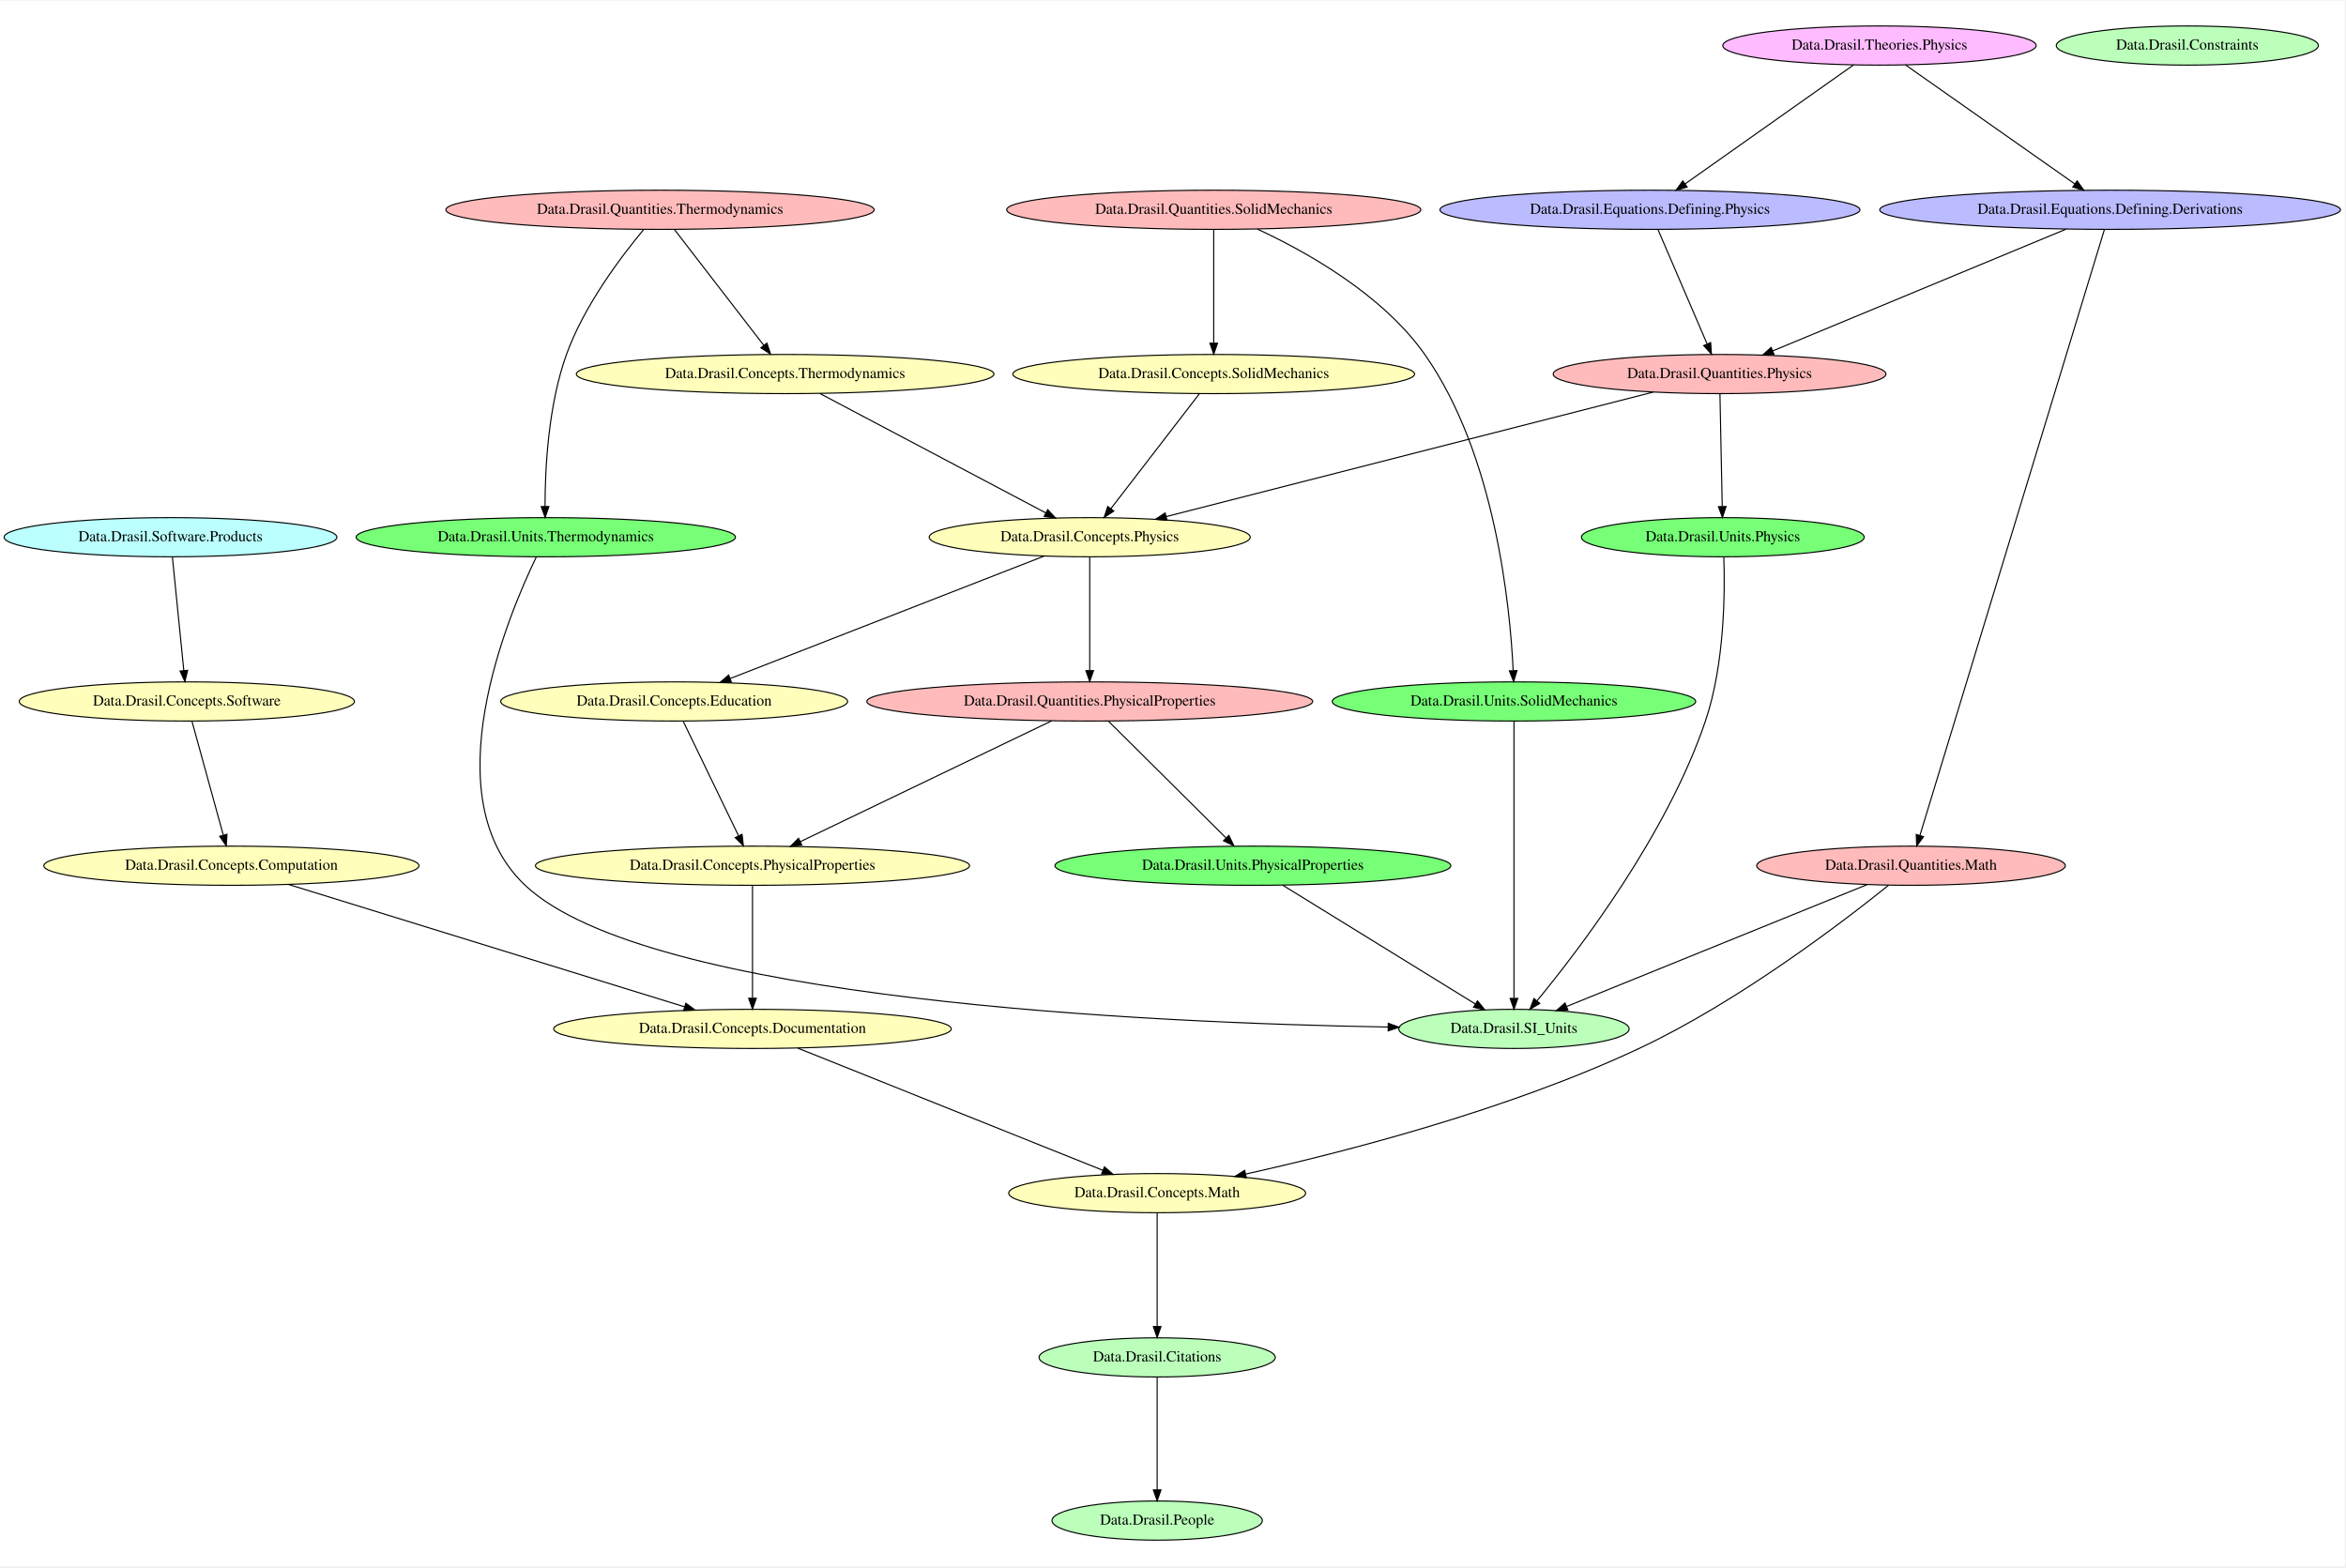
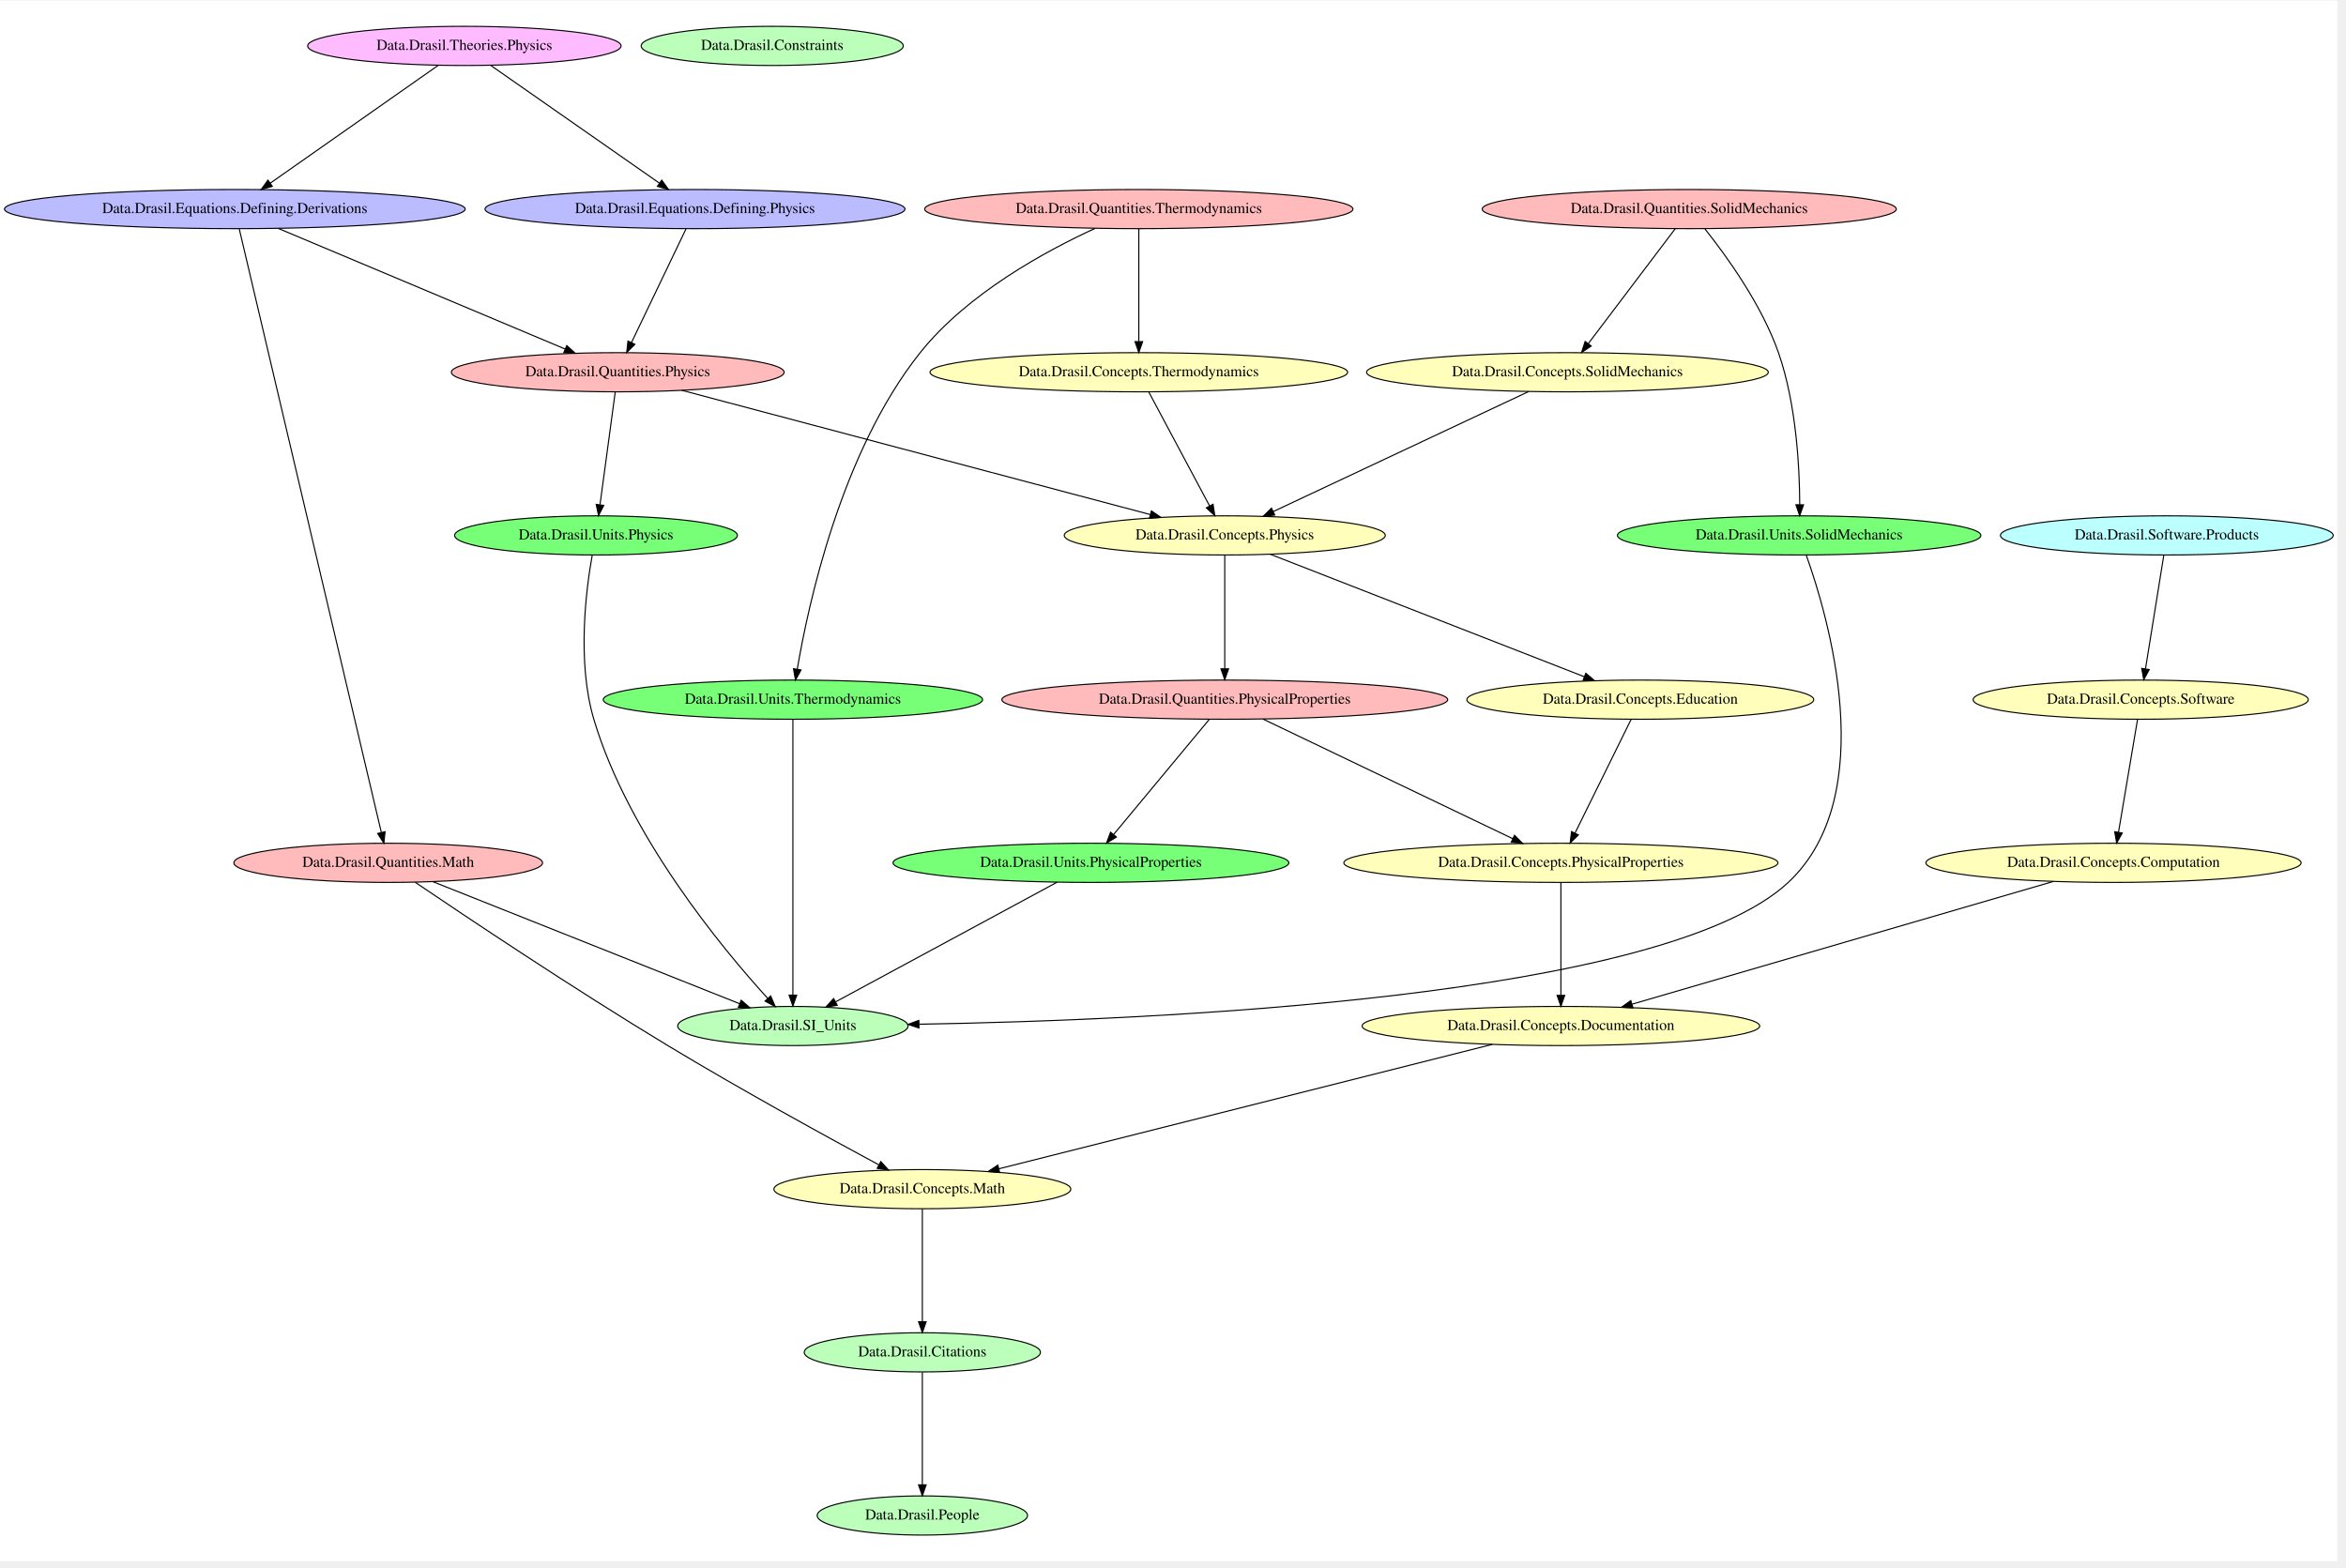
<svg xmlns="http://www.w3.org/2000/svg" width="431pt" height="288pt" viewBox="0.00 0.00 431.32 288.00">
-   <g id="graph0" class="graph" transform="scale(0.2 0.2) rotate(0) translate(4 1435.33)">
-     <polygon fill="white" stroke="transparent" points="-4,4 -4,-1435.33 2151.62,-1435.33 2151.62,4 -4,4" />
+   <g id="graph0" class="graph" transform="scale(0.2 0.2) rotate(0) translate(4 1430.67)">
+     <polygon fill="white" stroke="transparent" points="-4,4 -4,-1430.67 2144.62,-1430.67 2144.62,4 -4,4" />
    <g id="node1" class="node">
-       <ellipse fill="#bbffbb" stroke="black" cx="1387.74" cy="-490" rx="105.88" ry="18" />
-       <text text-anchor="middle" x="1387.74" y="-486.3" font-family="Times,serif" font-size="14.00">Data.Drasil.SI_Units</text>
+       <ellipse fill="#bbffbb" stroke="black" cx="843.88" cy="-188" rx="108.58" ry="18" />
+       <text text-anchor="middle" x="843.88" y="-184.3" font-family="Times,serif" font-size="14.00">Data.Drasil.Citations</text>
+     </g>
+     <g id="node4" class="node">
+       <ellipse fill="#bbffbb" stroke="black" cx="843.88" cy="-38" rx="96.68" ry="18" />
+       <text text-anchor="middle" x="843.88" y="-34.3" font-family="Times,serif" font-size="14.00">Data.Drasil.People</text>
+     </g>
+     <g id="edge25" class="edge">
+       <path fill="none" stroke="black" d="M843.88,-169.73C843.88,-144.33 843.88,-96.65 843.88,-66.43" />
+       <polygon fill="black" stroke="black" points="847.38,-66.16 843.88,-56.16 840.38,-66.16 847.38,-66.16" />
    </g>
    <g id="node2" class="node">
-       <ellipse fill="#bbffbb" stroke="black" cx="2006.74" cy="-1394" rx="120.48" ry="18" />
-       <text text-anchor="middle" x="2006.74" y="-1390.3" font-family="Times,serif" font-size="14.00">Data.Drasil.Constraints</text>
+       <ellipse fill="#bbffbb" stroke="black" cx="705.88" cy="-1389" rx="120.48" ry="18" />
+       <text text-anchor="middle" x="705.88" y="-1385.3" font-family="Times,serif" font-size="14.00">Data.Drasil.Constraints</text>
    </g>
    <g id="node3" class="node">
-       <ellipse fill="#bbffbb" stroke="black" cx="1059.74" cy="-188" rx="108.58" ry="18" />
-       <text text-anchor="middle" x="1059.74" y="-184.3" font-family="Times,serif" font-size="14.00">Data.Drasil.Citations</text>
-     </g>
-     <g id="node4" class="node">
-       <ellipse fill="#bbffbb" stroke="black" cx="1059.74" cy="-38" rx="96.68" ry="18" />
-       <text text-anchor="middle" x="1059.74" y="-34.3" font-family="Times,serif" font-size="14.00">Data.Drasil.People</text>
+       <ellipse fill="#bbffbb" stroke="black" cx="724.88" cy="-488" rx="105.88" ry="18" />
+       <text text-anchor="middle" x="724.88" y="-484.3" font-family="Times,serif" font-size="14.00">Data.Drasil.SI_Units</text>
+     </g>
+     <g id="node5" class="node">
+       <ellipse fill="#ffffbb" stroke="black" cx="1430.88" cy="-638" rx="199.56" ry="18" />
+       <text text-anchor="middle" x="1430.88" y="-634.3" font-family="Times,serif" font-size="14.00">Data.Drasil.Concepts.PhysicalProperties</text>
+     </g>
+     <g id="node8" class="node">
+       <ellipse fill="#ffffbb" stroke="black" cx="1430.88" cy="-488" rx="182.77" ry="18" />
+       <text text-anchor="middle" x="1430.88" y="-484.3" font-family="Times,serif" font-size="14.00">Data.Drasil.Concepts.Documentation</text>
+     </g>
+     <g id="edge13" class="edge">
+       <path fill="none" stroke="black" d="M1430.88,-619.73C1430.88,-594.33 1430.88,-546.65 1430.88,-516.43" />
+       <polygon fill="black" stroke="black" points="1434.38,-516.16 1430.88,-506.16 1427.38,-516.16 1434.38,-516.16" />
+     </g>
+     <g id="node6" class="node">
+       <ellipse fill="#ffffbb" stroke="black" cx="1503.88" cy="-788" rx="159.47" ry="18" />
+       <text text-anchor="middle" x="1503.88" y="-784.3" font-family="Times,serif" font-size="14.00">Data.Drasil.Concepts.Education</text>
+     </g>
+     <g id="edge12" class="edge">
+       <path fill="none" stroke="black" d="M1495.51,-770.02C1482.87,-744.4 1458.81,-695.63 1443.88,-665.36" />
+       <polygon fill="black" stroke="black" points="1446.95,-663.66 1439.38,-656.24 1440.67,-666.75 1446.95,-663.66" />
+     </g>
+     <g id="node7" class="node">
+       <ellipse fill="#ffffbb" stroke="black" cx="843.88" cy="-338" rx="136.48" ry="18" />
+       <text text-anchor="middle" x="843.88" y="-334.3" font-family="Times,serif" font-size="14.00">Data.Drasil.Concepts.Math</text>
+     </g>
+     <g id="edge11" class="edge">
+       <path fill="none" stroke="black" d="M843.88,-319.73C843.88,-294.33 843.88,-246.65 843.88,-216.43" />
+       <polygon fill="black" stroke="black" points="847.38,-216.16 843.88,-206.16 840.38,-216.16 847.38,-216.16" />
+     </g>
+     <g id="edge10" class="edge">
+       <path fill="none" stroke="black" d="M1367.78,-471.09C1257.3,-443.23 1029.61,-385.83 914.22,-356.73" />
+       <polygon fill="black" stroke="black" points="914.97,-353.31 904.42,-354.26 913.26,-360.1 914.97,-353.31" />
+     </g>
+     <g id="node9" class="node">
+       <ellipse fill="#ffffbb" stroke="black" cx="1963.88" cy="-788" rx="154.07" ry="18" />
+       <text text-anchor="middle" x="1963.88" y="-784.3" font-family="Times,serif" font-size="14.00">Data.Drasil.Concepts.Software</text>
+     </g>
+     <g id="node11" class="node">
+       <ellipse fill="#ffffbb" stroke="black" cx="1938.88" cy="-638" rx="172.47" ry="18" />
+       <text text-anchor="middle" x="1938.88" y="-634.3" font-family="Times,serif" font-size="14.00">Data.Drasil.Concepts.Computation</text>
+     </g>
+     <g id="edge9" class="edge">
+       <path fill="none" stroke="black" d="M1960.96,-769.73C1956.66,-744.22 1948.55,-696.23 1943.45,-666.03" />
+       <polygon fill="black" stroke="black" points="1946.9,-665.43 1941.78,-656.16 1939.99,-666.6 1946.9,-665.43" />
+     </g>
+     <g id="node10" class="node">
+       <ellipse fill="#ffffbb" stroke="black" cx="1436.88" cy="-1089" rx="184.67" ry="18" />
+       <text text-anchor="middle" x="1436.88" y="-1085.3" font-family="Times,serif" font-size="14.00">Data.Drasil.Concepts.SolidMechanics</text>
+     </g>
+     <g id="node12" class="node">
+       <ellipse fill="#ffffbb" stroke="black" cx="1121.88" cy="-939" rx="147.57" ry="18" />
+       <text text-anchor="middle" x="1121.88" y="-935.3" font-family="Times,serif" font-size="14.00">Data.Drasil.Concepts.Physics</text>
+     </g>
+     <g id="edge8" class="edge">
+       <path fill="none" stroke="black" d="M1401.36,-1071.31C1343.66,-1044.2 1229.69,-990.65 1166.58,-961" />
+       <polygon fill="black" stroke="black" points="1167.81,-957.71 1157.27,-956.63 1164.84,-964.05 1167.81,-957.71" />
+     </g>
+     <g id="edge7" class="edge">
+       <path fill="none" stroke="black" d="M1883.55,-620.88C1789.1,-593.36 1597.23,-537.46 1496.3,-508.06" />
+       <polygon fill="black" stroke="black" points="1497.11,-504.65 1486.53,-505.21 1495.15,-511.37 1497.11,-504.65" />
+     </g>
+     <g id="edge5" class="edge">
+       <path fill="none" stroke="black" d="M1163.85,-921.63C1234.3,-894.15 1376.08,-838.85 1452.41,-809.08" />
+       <polygon fill="black" stroke="black" points="1453.79,-812.29 1461.84,-805.4 1451.25,-805.77 1453.79,-812.29" />
+     </g>
+     <g id="node16" class="node">
+       <ellipse fill="#ffbbbb" stroke="black" cx="1121.88" cy="-788" rx="204.96" ry="18" />
+       <text text-anchor="middle" x="1121.88" y="-784.3" font-family="Times,serif" font-size="14.00">Data.Drasil.Quantities.PhysicalProperties</text>
+     </g>
+     <g id="edge6" class="edge">
+       <path fill="none" stroke="black" d="M1121.88,-920.91C1121.88,-895.45 1121.88,-847.28 1121.88,-816.74" />
+       <polygon fill="black" stroke="black" points="1125.38,-816.35 1121.88,-806.35 1118.38,-816.35 1125.38,-816.35" />
+     </g>
+     <g id="node13" class="node">
+       <ellipse fill="#ffffbb" stroke="black" cx="1042.88" cy="-1089" rx="191.97" ry="18" />
+       <text text-anchor="middle" x="1042.88" y="-1085.3" font-family="Times,serif" font-size="14.00">Data.Drasil.Concepts.Thermodynamics</text>
+     </g>
+     <g id="edge4" class="edge">
+       <path fill="none" stroke="black" d="M1052.1,-1070.73C1065.83,-1045 1091.78,-996.39 1107.87,-966.24" />
+       <polygon fill="black" stroke="black" points="1111.1,-967.63 1112.72,-957.16 1104.93,-964.33 1111.1,-967.63" />
+     </g>
+     <g id="node14" class="node">
+       <ellipse fill="#bbbbff" stroke="black" cx="634.88" cy="-1239" rx="193.07" ry="18" />
+       <text text-anchor="middle" x="634.88" y="-1235.3" font-family="Times,serif" font-size="14.00">Data.Drasil.Equations.Defining.Physics</text>
+     </g>
+     <g id="node19" class="node">
+       <ellipse fill="#ffbbbb" stroke="black" cx="563.88" cy="-1089" rx="152.97" ry="18" />
+       <text text-anchor="middle" x="563.88" y="-1085.3" font-family="Times,serif" font-size="14.00">Data.Drasil.Quantities.Physics</text>
+     </g>
+     <g id="edge3" class="edge">
+       <path fill="none" stroke="black" d="M626.6,-1220.73C614.25,-1195 590.93,-1146.39 576.47,-1116.24" />
+       <polygon fill="black" stroke="black" points="579.59,-1114.66 572.11,-1107.16 573.28,-1117.69 579.59,-1114.66" />
+     </g>
+     <g id="node15" class="node">
+       <ellipse fill="#bbbbff" stroke="black" cx="211.88" cy="-1239" rx="211.76" ry="18" />
+       <text text-anchor="middle" x="211.88" y="-1235.3" font-family="Times,serif" font-size="14.00">Data.Drasil.Equations.Defining.Derivations</text>
+     </g>
+     <g id="node17" class="node">
+       <ellipse fill="#ffbbbb" stroke="black" cx="352.88" cy="-638" rx="141.88" ry="18" />
+       <text text-anchor="middle" x="352.88" y="-634.3" font-family="Times,serif" font-size="14.00">Data.Drasil.Quantities.Math</text>
+     </g>
+     <g id="edge2" class="edge">
+       <path fill="none" stroke="black" d="M215.95,-1220.72C235.77,-1136.52 322.26,-769.1 346.53,-665.99" />
+       <polygon fill="black" stroke="black" points="349.98,-666.6 348.86,-656.06 343.17,-665 349.98,-666.6" />
    </g>
    <g id="edge1" class="edge">
-       <path fill="none" stroke="black" d="M1059.74,-169.73C1059.74,-144.33 1059.74,-96.65 1059.74,-66.43" />
-       <polygon fill="black" stroke="black" points="1063.24,-66.16 1059.74,-56.16 1056.24,-66.16 1063.24,-66.16" />
-     </g>
-     <g id="node5" class="node">
-       <ellipse fill="#ffffbb" stroke="black" cx="208.74" cy="-640" rx="172.47" ry="18" />
-       <text text-anchor="middle" x="208.74" y="-636.3" font-family="Times,serif" font-size="14.00">Data.Drasil.Concepts.Computation</text>
-     </g>
-     <g id="node10" class="node">
-       <ellipse fill="#ffffbb" stroke="black" cx="687.74" cy="-490" rx="182.77" ry="18" />
-       <text text-anchor="middle" x="687.74" y="-486.3" font-family="Times,serif" font-size="14.00">Data.Drasil.Concepts.Documentation</text>
+       <path fill="none" stroke="black" d="M251.58,-1221.31C316.49,-1194.02 445.13,-1139.93 515.36,-1110.4" />
+       <polygon fill="black" stroke="black" points="517.01,-1113.51 524.87,-1106.4 514.29,-1107.05 517.01,-1113.51" />
+     </g>
+     <g id="edge22" class="edge">
+       <path fill="none" stroke="black" d="M1157.03,-770.17C1213.6,-743.07 1324.76,-689.83 1386.64,-660.19" />
+       <polygon fill="black" stroke="black" points="1388.26,-663.29 1395.77,-655.82 1385.24,-656.98 1388.26,-663.29" />
+     </g>
+     <g id="node23" class="node">
+       <ellipse fill="#77ff77" stroke="black" cx="998.88" cy="-638" rx="181.97" ry="18" />
+       <text text-anchor="middle" x="998.88" y="-634.3" font-family="Times,serif" font-size="14.00">Data.Drasil.Units.PhysicalProperties</text>
+     </g>
+     <g id="edge23" class="edge">
+       <path fill="none" stroke="black" d="M1107.77,-770.02C1086.2,-744.07 1044.89,-694.36 1019.82,-664.19" />
+       <polygon fill="black" stroke="black" points="1022.29,-661.69 1013.21,-656.24 1016.91,-666.16 1022.29,-661.69" />
+     </g>
+     <g id="edge20" class="edge">
+       <path fill="none" stroke="black" d="M393.76,-620.74C462.67,-593.32 601.68,-538.02 675.77,-508.54" />
+       <polygon fill="black" stroke="black" points="677.35,-511.68 685.35,-504.73 674.76,-505.17 677.35,-511.68" />
+     </g>
+     <g id="edge21" class="edge">
+       <path fill="none" stroke="black" d="M377.7,-620.09C423.17,-589.29 523.11,-522.4 609.88,-470 676.95,-429.5 756.96,-385.64 803.91,-360.34" />
+       <polygon fill="black" stroke="black" points="805.7,-363.35 812.85,-355.53 802.38,-357.18 805.7,-363.35" />
+     </g>
+     <g id="node18" class="node">
+       <ellipse fill="#ffbbbb" stroke="black" cx="1548.88" cy="-1239" rx="190.37" ry="18" />
+       <text text-anchor="middle" x="1548.88" y="-1235.3" font-family="Times,serif" font-size="14.00">Data.Drasil.Quantities.SolidMechanics</text>
+     </g>
+     <g id="edge18" class="edge">
+       <path fill="none" stroke="black" d="M1536.03,-1221.02C1516.47,-1195.18 1479.1,-1145.78 1456.24,-1115.58" />
+       <polygon fill="black" stroke="black" points="1458.75,-1113.1 1449.92,-1107.24 1453.17,-1117.32 1458.75,-1113.1" />
+     </g>
+     <g id="node24" class="node">
+       <ellipse fill="#77ff77" stroke="black" cx="1649.88" cy="-939" rx="167.07" ry="18" />
+       <text text-anchor="middle" x="1649.88" y="-935.3" font-family="Times,serif" font-size="14.00">Data.Drasil.Units.SolidMechanics</text>
+     </g>
+     <g id="edge19" class="edge">
+       <path fill="none" stroke="black" d="M1563.33,-1220.68C1582.38,-1196.78 1615.3,-1151.58 1630.88,-1107 1647.39,-1059.77 1650.31,-1000.9 1650.43,-967.16" />
+       <polygon fill="black" stroke="black" points="1653.93,-967.13 1650.39,-957.14 1646.93,-967.16 1653.93,-967.13" />
+     </g>
+     <g id="edge16" class="edge">
+       <path fill="none" stroke="black" d="M622.81,-1072.37C726.96,-1044.75 943,-987.45 1053.52,-958.13" />
+       <polygon fill="black" stroke="black" points="1054.47,-961.5 1063.23,-955.55 1052.67,-954.74 1054.47,-961.5" />
+     </g>
+     <g id="node25" class="node">
+       <ellipse fill="#77ff77" stroke="black" cx="543.88" cy="-939" rx="129.98" ry="18" />
+       <text text-anchor="middle" x="543.88" y="-935.3" font-family="Times,serif" font-size="14.00">Data.Drasil.Units.Physics</text>
+     </g>
+     <g id="edge17" class="edge">
+       <path fill="none" stroke="black" d="M561.55,-1070.73C558.12,-1045.33 551.67,-997.65 547.59,-967.43" />
+       <polygon fill="black" stroke="black" points="551.01,-966.6 546.2,-957.16 544.07,-967.54 551.01,-966.6" />
+     </g>
+     <g id="node20" class="node">
+       <ellipse fill="#ffbbbb" stroke="black" cx="1042.88" cy="-1239" rx="196.87" ry="18" />
+       <text text-anchor="middle" x="1042.88" y="-1235.3" font-family="Times,serif" font-size="14.00">Data.Drasil.Quantities.Thermodynamics</text>
+     </g>
+     <g id="edge14" class="edge">
+       <path fill="none" stroke="black" d="M1042.88,-1220.73C1042.88,-1195.33 1042.88,-1147.65 1042.88,-1117.43" />
+       <polygon fill="black" stroke="black" points="1046.38,-1117.16 1042.88,-1107.16 1039.38,-1117.16 1046.38,-1117.16" />
+     </g>
+     <g id="node26" class="node">
+       <ellipse fill="#77ff77" stroke="black" cx="724.88" cy="-788" rx="174.37" ry="18" />
+       <text text-anchor="middle" x="724.88" y="-784.3" font-family="Times,serif" font-size="14.00">Data.Drasil.Units.Thermodynamics</text>
+     </g>
+     <g id="edge15" class="edge">
+       <path fill="none" stroke="black" d="M1002.61,-1221.23C957.56,-1200.57 885.23,-1161.4 841.88,-1107 769.06,-1015.62 738.8,-874.59 728.9,-815.98" />
+       <polygon fill="black" stroke="black" points="732.34,-815.33 727.28,-806.03 725.43,-816.46 732.34,-815.33" />
+     </g>
+     <g id="node21" class="node">
+       <ellipse fill="#bbffff" stroke="black" cx="1987.88" cy="-939" rx="152.97" ry="18" />
+       <text text-anchor="middle" x="1987.88" y="-935.3" font-family="Times,serif" font-size="14.00">Data.Drasil.Software.Products</text>
+     </g>
+     <g id="edge24" class="edge">
+       <path fill="none" stroke="black" d="M1985.13,-920.91C1981.01,-895.33 1973.2,-846.86 1968.28,-816.33" />
+       <polygon fill="black" stroke="black" points="1971.72,-815.67 1966.68,-806.35 1964.81,-816.78 1971.72,-815.67" />
+     </g>
+     <g id="node22" class="node">
+       <ellipse fill="#ffbbff" stroke="black" cx="422.88" cy="-1389" rx="144.07" ry="18" />
+       <text text-anchor="middle" x="422.88" y="-1385.3" font-family="Times,serif" font-size="14.00">Data.Drasil.Theories.Physics</text>
    </g>
    <g id="edge31" class="edge">
-       <path fill="none" stroke="black" d="M261.37,-622.74C350.33,-595.25 530.02,-539.73 625.23,-510.31" />
-       <polygon fill="black" stroke="black" points="626.5,-513.58 635.02,-507.29 624.43,-506.9 626.5,-513.58" />
-     </g>
-     <g id="node6" class="node">
-       <ellipse fill="#ffffbb" stroke="black" cx="1059.74" cy="-339" rx="136.48" ry="18" />
-       <text text-anchor="middle" x="1059.74" y="-335.3" font-family="Times,serif" font-size="14.00">Data.Drasil.Concepts.Math</text>
+       <path fill="none" stroke="black" d="M447.2,-1371.02C485.36,-1344.38 559.34,-1292.73 602.14,-1262.86" />
+       <polygon fill="black" stroke="black" points="604.32,-1265.6 610.52,-1257.01 600.32,-1259.86 604.32,-1265.6" />
    </g>
    <g id="edge30" class="edge">
-       <path fill="none" stroke="black" d="M1059.74,-320.91C1059.74,-295.45 1059.74,-247.28 1059.74,-216.74" />
-       <polygon fill="black" stroke="black" points="1063.24,-216.35 1059.74,-206.35 1056.24,-216.35 1063.24,-216.35" />
-     </g>
-     <g id="node7" class="node">
-       <ellipse fill="#ffffbb" stroke="black" cx="997.74" cy="-942" rx="147.57" ry="18" />
-       <text text-anchor="middle" x="997.74" y="-938.3" font-family="Times,serif" font-size="14.00">Data.Drasil.Concepts.Physics</text>
-     </g>
-     <g id="node8" class="node">
-       <ellipse fill="#ffffbb" stroke="black" cx="615.74" cy="-791" rx="159.47" ry="18" />
-       <text text-anchor="middle" x="615.74" y="-787.3" font-family="Times,serif" font-size="14.00">Data.Drasil.Concepts.Education</text>
+       <path fill="none" stroke="black" d="M398.68,-1371.02C360.7,-1344.38 287.06,-1292.73 244.47,-1262.86" />
+       <polygon fill="black" stroke="black" points="246.32,-1259.88 236.13,-1257.01 242.3,-1265.61 246.32,-1259.88" />
    </g>
    <g id="edge29" class="edge">
-       <path fill="none" stroke="black" d="M955.76,-924.63C885.32,-897.15 743.54,-841.85 667.2,-812.08" />
-       <polygon fill="black" stroke="black" points="668.37,-808.77 657.78,-808.4 665.82,-815.29 668.37,-808.77" />
-     </g>
-     <g id="node18" class="node">
-       <ellipse fill="#ffbbbb" stroke="black" cx="997.74" cy="-791" rx="204.96" ry="18" />
-       <text text-anchor="middle" x="997.74" y="-787.3" font-family="Times,serif" font-size="14.00">Data.Drasil.Quantities.PhysicalProperties</text>
+       <path fill="none" stroke="black" d="M967.72,-620.17C917.6,-593.09 819.16,-539.92 764.25,-510.27" />
+       <polygon fill="black" stroke="black" points="765.64,-507.04 755.18,-505.37 762.32,-513.2 765.64,-507.04" />
    </g>
    <g id="edge28" class="edge">
-       <path fill="none" stroke="black" d="M997.74,-923.91C997.74,-898.45 997.74,-850.28 997.74,-819.74" />
-       <polygon fill="black" stroke="black" points="1001.24,-819.35 997.74,-809.35 994.24,-819.35 1001.24,-819.35" />
-     </g>
-     <g id="node11" class="node">
-       <ellipse fill="#ffffbb" stroke="black" cx="687.74" cy="-640" rx="199.56" ry="18" />
-       <text text-anchor="middle" x="687.74" y="-636.3" font-family="Times,serif" font-size="14.00">Data.Drasil.Concepts.PhysicalProperties</text>
+       <path fill="none" stroke="black" d="M1656.41,-920.9C1675.69,-867.13 1725.85,-700.32 1639.88,-620 1526.33,-513.91 1060.88,-493.37 840.98,-489.65" />
+       <polygon fill="black" stroke="black" points="840.75,-486.15 830.7,-489.48 840.64,-493.14 840.75,-486.15" />
    </g>
    <g id="edge27" class="edge">
-       <path fill="none" stroke="black" d="M624,-772.91C636.46,-747.11 660.19,-698.01 674.91,-667.54" />
-       <polygon fill="black" stroke="black" points="678.15,-668.88 679.35,-658.35 671.85,-665.83 678.15,-668.88" />
-     </g>
-     <g id="node9" class="node">
-       <ellipse fill="#ffffbb" stroke="black" cx="167.74" cy="-791" rx="154.07" ry="18" />
-       <text text-anchor="middle" x="167.74" y="-787.3" font-family="Times,serif" font-size="14.00">Data.Drasil.Concepts.Software</text>
+       <path fill="none" stroke="black" d="M540.41,-920.85C534.85,-889.94 526.11,-823.13 541.88,-770 573.54,-663.39 659.85,-559.42 701.62,-513.51" />
+       <polygon fill="black" stroke="black" points="704.44,-515.61 708.64,-505.88 699.29,-510.87 704.44,-515.61" />
    </g>
    <g id="edge26" class="edge">
-       <path fill="none" stroke="black" d="M172.44,-772.91C179.48,-747.33 192.81,-698.86 201.21,-668.33" />
-       <polygon fill="black" stroke="black" points="204.68,-668.92 203.96,-658.35 197.93,-667.06 204.68,-668.92" />
-     </g>
-     <g id="edge25" class="edge">
-       <path fill="none" stroke="black" d="M729.33,-472.34C798.19,-444.76 935.61,-389.72 1009.68,-360.05" />
-       <polygon fill="black" stroke="black" points="1011.28,-363.18 1019.26,-356.21 1008.68,-356.68 1011.28,-363.18" />
-     </g>
-     <g id="edge24" class="edge">
-       <path fill="none" stroke="black" d="M687.74,-621.73C687.74,-596.33 687.74,-548.65 687.74,-518.43" />
-       <polygon fill="black" stroke="black" points="691.24,-518.16 687.74,-508.16 684.24,-518.16 691.24,-518.16" />
-     </g>
-     <g id="node12" class="node">
-       <ellipse fill="#ffffbb" stroke="black" cx="717.74" cy="-1092" rx="191.97" ry="18" />
-       <text text-anchor="middle" x="717.74" y="-1088.3" font-family="Times,serif" font-size="14.00">Data.Drasil.Concepts.Thermodynamics</text>
-     </g>
-     <g id="edge23" class="edge">
-       <path fill="none" stroke="black" d="M749.58,-1074.17C800.77,-1047.11 901.28,-993.98 957.4,-964.32" />
-       <polygon fill="black" stroke="black" points="959.14,-967.36 966.35,-959.59 955.87,-961.17 959.14,-967.36" />
-     </g>
-     <g id="node13" class="node">
-       <ellipse fill="#ffffbb" stroke="black" cx="1111.74" cy="-1092" rx="184.67" ry="18" />
-       <text text-anchor="middle" x="1111.74" y="-1088.3" font-family="Times,serif" font-size="14.00">Data.Drasil.Concepts.SolidMechanics</text>
-     </g>
-     <g id="edge22" class="edge">
-       <path fill="none" stroke="black" d="M1098.66,-1074.02C1078.67,-1048.07 1040.38,-998.36 1017.14,-968.19" />
-       <polygon fill="black" stroke="black" points="1019.89,-966.02 1011.01,-960.24 1014.34,-970.29 1019.89,-966.02" />
-     </g>
-     <g id="node14" class="node">
-       <ellipse fill="#bbbbff" stroke="black" cx="1935.74" cy="-1243" rx="211.76" ry="18" />
-       <text text-anchor="middle" x="1935.74" y="-1239.3" font-family="Times,serif" font-size="14.00">Data.Drasil.Equations.Defining.Derivations</text>
-     </g>
-     <g id="node16" class="node">
-       <ellipse fill="#ffbbbb" stroke="black" cx="1752.74" cy="-640" rx="141.88" ry="18" />
-       <text text-anchor="middle" x="1752.74" y="-636.3" font-family="Times,serif" font-size="14.00">Data.Drasil.Quantities.Math</text>
-     </g>
-     <g id="edge17" class="edge">
-       <path fill="none" stroke="black" d="M1930.55,-1224.98C1905,-1141.04 1792.34,-771.05 1760.9,-667.83" />
-       <polygon fill="black" stroke="black" points="1764.22,-666.7 1757.96,-658.16 1757.53,-668.74 1764.22,-666.7" />
-     </g>
-     <g id="node17" class="node">
-       <ellipse fill="#ffbbbb" stroke="black" cx="1576.74" cy="-1092" rx="152.97" ry="18" />
-       <text text-anchor="middle" x="1576.74" y="-1088.3" font-family="Times,serif" font-size="14.00">Data.Drasil.Quantities.Physics</text>
-     </g>
-     <g id="edge16" class="edge">
-       <path fill="none" stroke="black" d="M1895.25,-1225.2C1828.83,-1197.63 1696.96,-1142.9 1625.5,-1113.24" />
-       <polygon fill="black" stroke="black" points="1626.83,-1110 1616.25,-1109.4 1624.15,-1116.47 1626.83,-1110" />
-     </g>
-     <g id="node15" class="node">
-       <ellipse fill="#bbbbff" stroke="black" cx="1512.74" cy="-1243" rx="193.07" ry="18" />
-       <text text-anchor="middle" x="1512.74" y="-1239.3" font-family="Times,serif" font-size="14.00">Data.Drasil.Equations.Defining.Physics</text>
-     </g>
-     <g id="edge15" class="edge">
-       <path fill="none" stroke="black" d="M1520.08,-1224.91C1531.11,-1199.22 1552.07,-1150.44 1565.17,-1119.94" />
-       <polygon fill="black" stroke="black" points="1568.55,-1120.92 1569.28,-1110.35 1562.12,-1118.16 1568.55,-1120.92" />
-     </g>
-     <g id="edge12" class="edge">
-       <path fill="none" stroke="black" d="M1712.28,-622.6C1644.6,-595.15 1508.72,-540.06 1436.1,-510.61" />
-       <polygon fill="black" stroke="black" points="1437.3,-507.32 1426.71,-506.8 1434.67,-513.81 1437.3,-507.32" />
-     </g>
-     <g id="edge13" class="edge">
-       <path fill="none" stroke="black" d="M1731.97,-621.94C1690.7,-588.76 1594.38,-515.06 1502.74,-472 1382.32,-415.42 1232.08,-376.76 1141.14,-356.55" />
-       <polygon fill="black" stroke="black" points="1141.69,-353.08 1131.17,-354.35 1140.19,-359.92 1141.69,-353.08" />
-     </g>
-     <g id="edge11" class="edge">
-       <path fill="none" stroke="black" d="M1515.87,-1075.44C1407.67,-1047.79 1182.51,-990.23 1067.95,-960.95" />
-       <polygon fill="black" stroke="black" points="1068.78,-957.55 1058.22,-958.46 1067.05,-964.33 1068.78,-957.55" />
-     </g>
-     <g id="node23" class="node">
-       <ellipse fill="#77ff77" stroke="black" cx="1579.74" cy="-942" rx="129.98" ry="18" />
-       <text text-anchor="middle" x="1579.74" y="-938.3" font-family="Times,serif" font-size="14.00">Data.Drasil.Units.Physics</text>
-     </g>
-     <g id="edge10" class="edge">
-       <path fill="none" stroke="black" d="M1577.09,-1073.73C1577.6,-1048.33 1578.57,-1000.65 1579.18,-970.43" />
-       <polygon fill="black" stroke="black" points="1582.69,-970.23 1579.39,-960.16 1575.69,-970.08 1582.69,-970.23" />
-     </g>
-     <g id="edge9" class="edge">
-       <path fill="none" stroke="black" d="M962.78,-773.2C906,-745.91 793.84,-692 731.72,-662.14" />
-       <polygon fill="black" stroke="black" points="733.1,-658.92 722.57,-657.74 730.06,-665.23 733.1,-658.92" />
-     </g>
-     <g id="node24" class="node">
-       <ellipse fill="#77ff77" stroke="black" cx="1147.74" cy="-640" rx="181.97" ry="18" />
-       <text text-anchor="middle" x="1147.74" y="-636.3" font-family="Times,serif" font-size="14.00">Data.Drasil.Units.PhysicalProperties</text>
-     </g>
-     <g id="edge8" class="edge">
-       <path fill="none" stroke="black" d="M1014.94,-772.91C1041.48,-746.55 1092.49,-695.88 1122.99,-665.59" />
-       <polygon fill="black" stroke="black" points="1125.64,-667.88 1130.27,-658.35 1120.71,-662.92 1125.64,-667.88" />
-     </g>
-     <g id="node19" class="node">
-       <ellipse fill="#ffbbbb" stroke="black" cx="602.74" cy="-1243" rx="196.87" ry="18" />
-       <text text-anchor="middle" x="602.74" y="-1239.3" font-family="Times,serif" font-size="14.00">Data.Drasil.Quantities.Thermodynamics</text>
-     </g>
-     <g id="edge7" class="edge">
-       <path fill="none" stroke="black" d="M615.93,-1224.91C636.1,-1198.78 674.72,-1148.73 698.16,-1118.36" />
-       <polygon fill="black" stroke="black" points="701,-1120.41 704.34,-1110.35 695.46,-1116.13 701,-1120.41" />
-     </g>
-     <g id="node25" class="node">
-       <ellipse fill="#77ff77" stroke="black" cx="497.74" cy="-942" rx="174.37" ry="18" />
-       <text text-anchor="middle" x="497.74" y="-938.3" font-family="Times,serif" font-size="14.00">Data.Drasil.Units.Thermodynamics</text>
-     </g>
-     <g id="edge6" class="edge">
-       <path fill="none" stroke="black" d="M587.56,-1224.66C567.57,-1200.7 533.03,-1155.3 516.74,-1110 499.8,-1062.93 497.03,-1004 497.04,-970.21" />
-       <polygon fill="black" stroke="black" points="500.54,-970.2 497.13,-960.17 493.54,-970.14 500.54,-970.2" />
-     </g>
-     <g id="node20" class="node">
-       <ellipse fill="#ffbbbb" stroke="black" cx="1111.74" cy="-1243" rx="190.37" ry="18" />
-       <text text-anchor="middle" x="1111.74" y="-1239.3" font-family="Times,serif" font-size="14.00">Data.Drasil.Quantities.SolidMechanics</text>
-     </g>
-     <g id="edge5" class="edge">
-       <path fill="none" stroke="black" d="M1111.74,-1224.91C1111.74,-1199.45 1111.74,-1151.28 1111.74,-1120.74" />
-       <polygon fill="black" stroke="black" points="1115.24,-1120.35 1111.74,-1110.35 1108.24,-1120.35 1115.24,-1120.35" />
-     </g>
-     <g id="node26" class="node">
-       <ellipse fill="#77ff77" stroke="black" cx="1387.74" cy="-791" rx="167.07" ry="18" />
-       <text text-anchor="middle" x="1387.74" y="-787.3" font-family="Times,serif" font-size="14.00">Data.Drasil.Units.SolidMechanics</text>
-     </g>
-     <g id="edge4" class="edge">
-       <path fill="none" stroke="black" d="M1151.99,-1225.22C1196.39,-1204.63 1266.72,-1165.48 1305.74,-1110 1370.59,-1017.77 1384.18,-878.27 1387.01,-819.57" />
-       <polygon fill="black" stroke="black" points="1390.52,-819.4 1387.43,-809.26 1383.52,-819.11 1390.52,-819.4" />
-     </g>
-     <g id="node21" class="node">
-       <ellipse fill="#bbffff" stroke="black" cx="152.74" cy="-942" rx="152.97" ry="18" />
-       <text text-anchor="middle" x="152.74" y="-938.3" font-family="Times,serif" font-size="14.00">Data.Drasil.Software.Products</text>
-     </g>
-     <g id="edge14" class="edge">
-       <path fill="none" stroke="black" d="M154.46,-923.91C157.03,-898.33 161.91,-849.86 164.98,-819.33" />
-       <polygon fill="black" stroke="black" points="168.47,-819.65 165.99,-809.35 161.51,-818.95 168.47,-819.65" />
-     </g>
-     <g id="node22" class="node">
-       <ellipse fill="#ffbbff" stroke="black" cx="1723.74" cy="-1394" rx="144.07" ry="18" />
-       <text text-anchor="middle" x="1723.74" y="-1390.3" font-family="Times,serif" font-size="14.00">Data.Drasil.Theories.Physics</text>
-     </g>
-     <g id="edge3" class="edge">
-       <path fill="none" stroke="black" d="M1747.64,-1376.2C1785.74,-1349.43 1860.27,-1297.04 1903.19,-1266.87" />
-       <polygon fill="black" stroke="black" points="1905.42,-1269.58 1911.59,-1260.97 1901.4,-1263.86 1905.42,-1269.58" />
-     </g>
-     <g id="edge2" class="edge">
-       <path fill="none" stroke="black" d="M1699.94,-1376.2C1662.03,-1349.43 1587.85,-1297.04 1545.13,-1266.87" />
-       <polygon fill="black" stroke="black" points="1546.96,-1263.88 1536.77,-1260.97 1542.92,-1269.6 1546.96,-1263.88" />
-     </g>
-     <g id="edge21" class="edge">
-       <path fill="none" stroke="black" d="M1580.65,-923.77C1581.75,-892.73 1581.59,-825.73 1563.74,-773 1528.29,-668.32 1447.39,-562.45 1408.87,-515.75" />
-       <polygon fill="black" stroke="black" points="1411.5,-513.43 1402.41,-507.99 1406.12,-517.91 1411.5,-513.43" />
-     </g>
-     <g id="edge20" class="edge">
-       <path fill="none" stroke="black" d="M1175.27,-622.02C1218.97,-595.08 1304.17,-542.53 1352.35,-512.82" />
-       <polygon fill="black" stroke="black" points="1354.22,-515.78 1360.89,-507.55 1350.54,-509.82 1354.22,-515.78" />
-     </g>
-     <g id="edge19" class="edge">
-       <path fill="none" stroke="black" d="M489.03,-923.88C463,-870.06 392.73,-703.04 478.74,-622 591.03,-516.18 1053.14,-495.49 1271.9,-491.69" />
-       <polygon fill="black" stroke="black" points="1272.19,-495.19 1282.13,-491.52 1272.08,-488.19 1272.19,-495.19" />
-     </g>
-     <g id="edge18" class="edge">
-       <path fill="none" stroke="black" d="M1387.74,-772.63C1387.74,-722.77 1387.74,-578.86 1387.74,-518.33" />
-       <polygon fill="black" stroke="black" points="1391.24,-518.04 1387.74,-508.04 1384.24,-518.04 1391.24,-518.04" />
+       <path fill="none" stroke="black" d="M724.88,-769.69C724.88,-720.11 724.88,-577.24 724.88,-516.67" />
+       <polygon fill="black" stroke="black" points="728.38,-516.36 724.88,-506.36 721.38,-516.36 728.38,-516.36" />
    </g>
  </g>
</svg>
